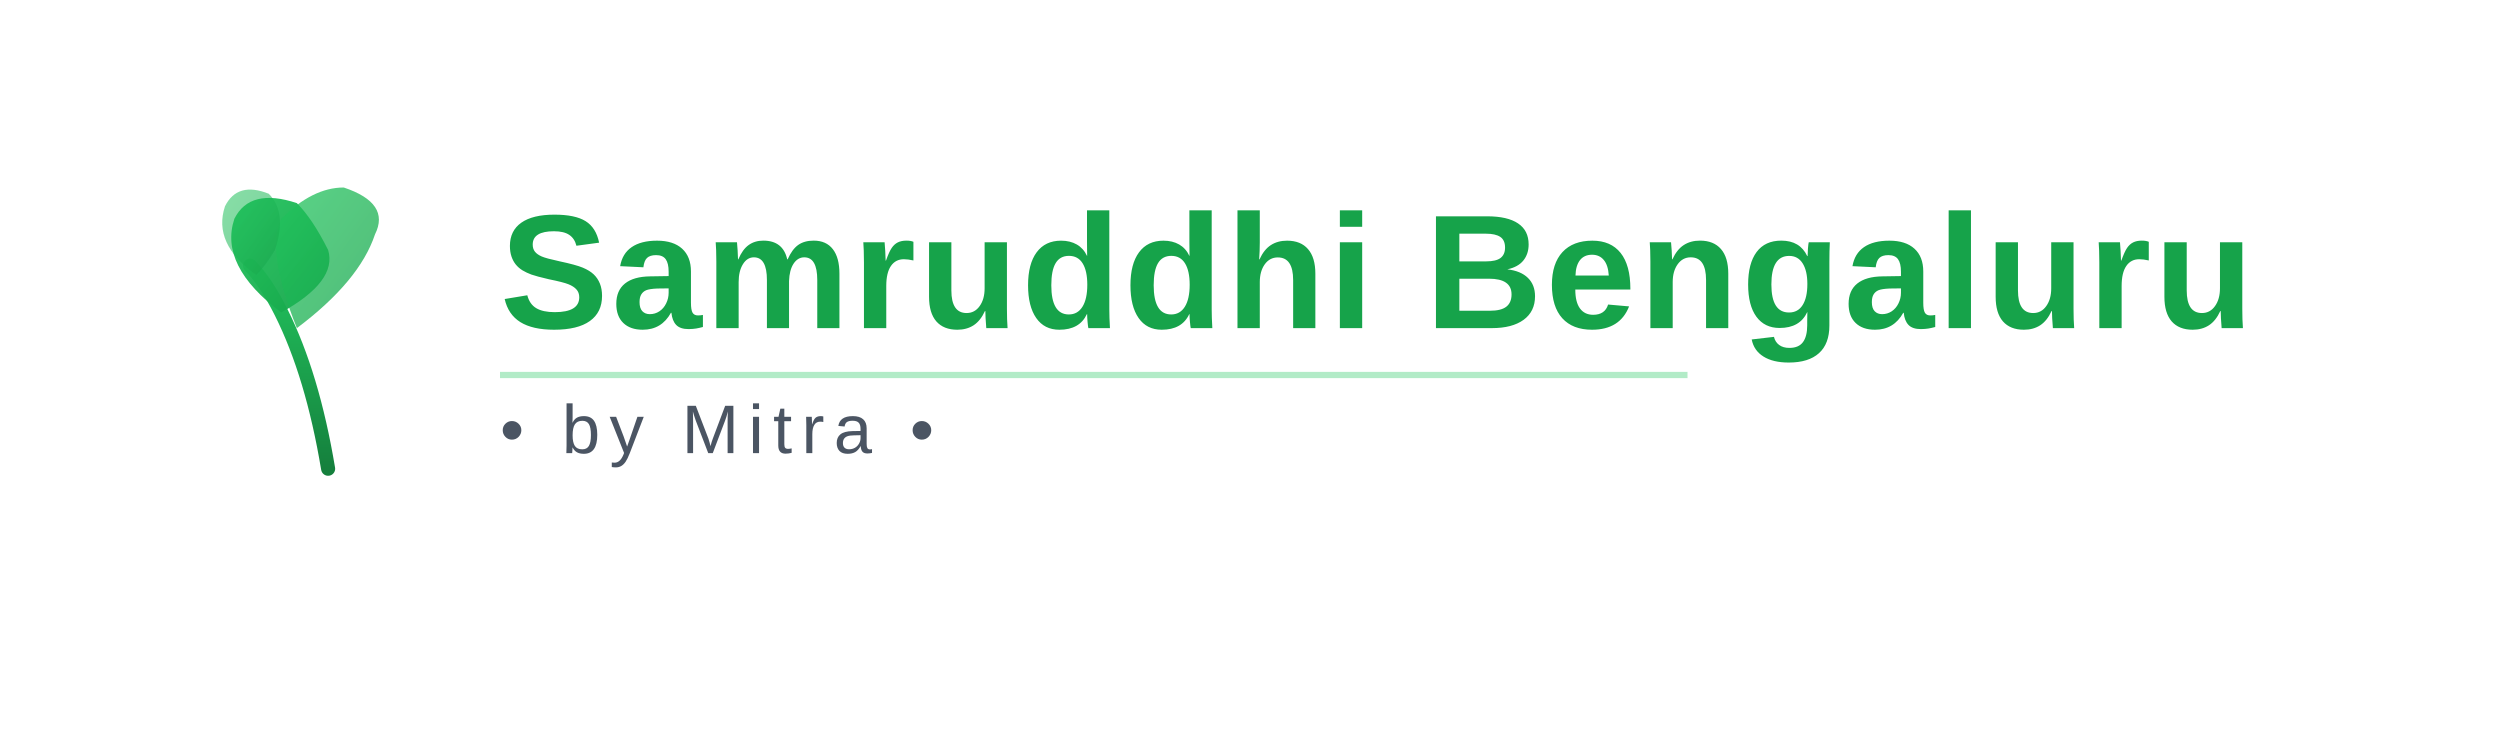
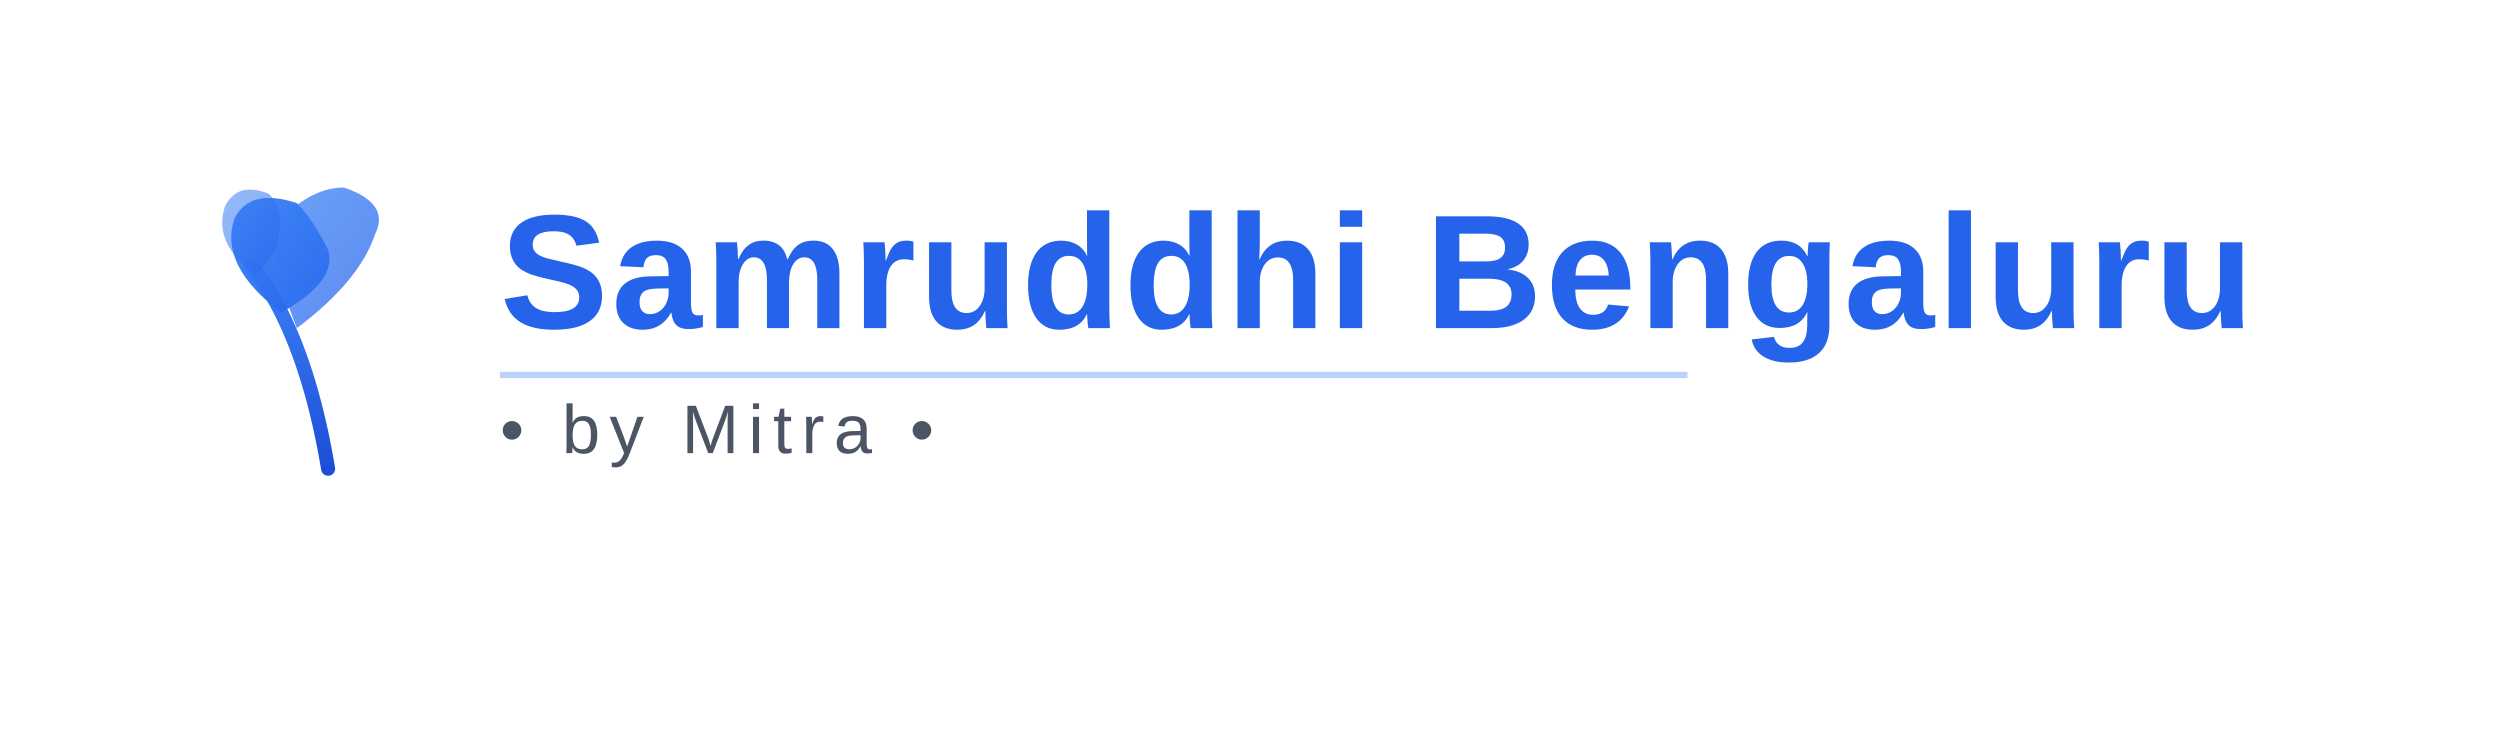
<svg xmlns="http://www.w3.org/2000/svg" width="800" height="240" viewBox="0 0 800 240">
  <defs>
    <linearGradient id="leafGrad" x1="0" y1="0" x2="1" y2="1">
-       <stop offset="0%" stop-color="#22c55e" />
-       <stop offset="100%" stop-color="#16a34a" />
+       <stop offset="0%" stop-color="#3b82f6" />
+       <stop offset="100%" stop-color="#2563eb" />
    </linearGradient>
    <linearGradient id="stemGrad" x1="0" y1="0" x2="0" y2="1">
-       <stop offset="0%" stop-color="#22c55e" />
-       <stop offset="100%" stop-color="#15803d" />
+       <stop offset="0%" stop-color="#3b82f6" />
+       <stop offset="100%" stop-color="#1d4ed8" />
    </linearGradient>
  </defs>
  <g transform="translate(60, 50)">
    <path d="M45 100 Q40 70 30 50 Q25 40 20 35" stroke="url(#stemGrad)" stroke-width="4.5" fill="none" stroke-linecap="round" />
    <path d="M30 50 Q10 35 15 20 Q20 10 35 15 Q40 20 45 30 Q48 40 30 50Z" fill="url(#leafGrad)" opacity="0.95" />
    <path d="M35 55 Q55 40 60 25 Q65 15 50 10 Q40 10 30 20 Q25 30 35 55Z" fill="url(#leafGrad)" opacity="0.75" />
    <path d="M22 38 Q8 28 12 16 Q16 8 26 12 Q32 18 28 30 Q25 35 22 38Z" fill="url(#leafGrad)" opacity="0.55" />
  </g>
-   <text x="160" y="105" font-family="'Segoe UI', 'Helvetica Neue', Arial, sans-serif" font-size="52" font-weight="700" fill="#16a34a" letter-spacing="1">Samruddhi Bengaluru</text>
+   <text x="160" y="105" font-family="'Segoe UI', 'Helvetica Neue', Arial, sans-serif" font-size="52" font-weight="700" fill="#2563eb" letter-spacing="1">Samruddhi Bengaluru</text>
  <text x="160" y="145" font-family="'Segoe UI', 'Helvetica Neue', Arial, sans-serif" font-size="22" font-weight="400" fill="#4b5563" letter-spacing="3">• by Mitra •</text>
-   <line x1="160" y1="120" x2="540" y2="120" stroke="#22c55e" stroke-width="2" opacity="0.35" />
+   <line x1="160" y1="120" x2="540" y2="120" stroke="#3b82f6" stroke-width="2" opacity="0.35" />
</svg>
